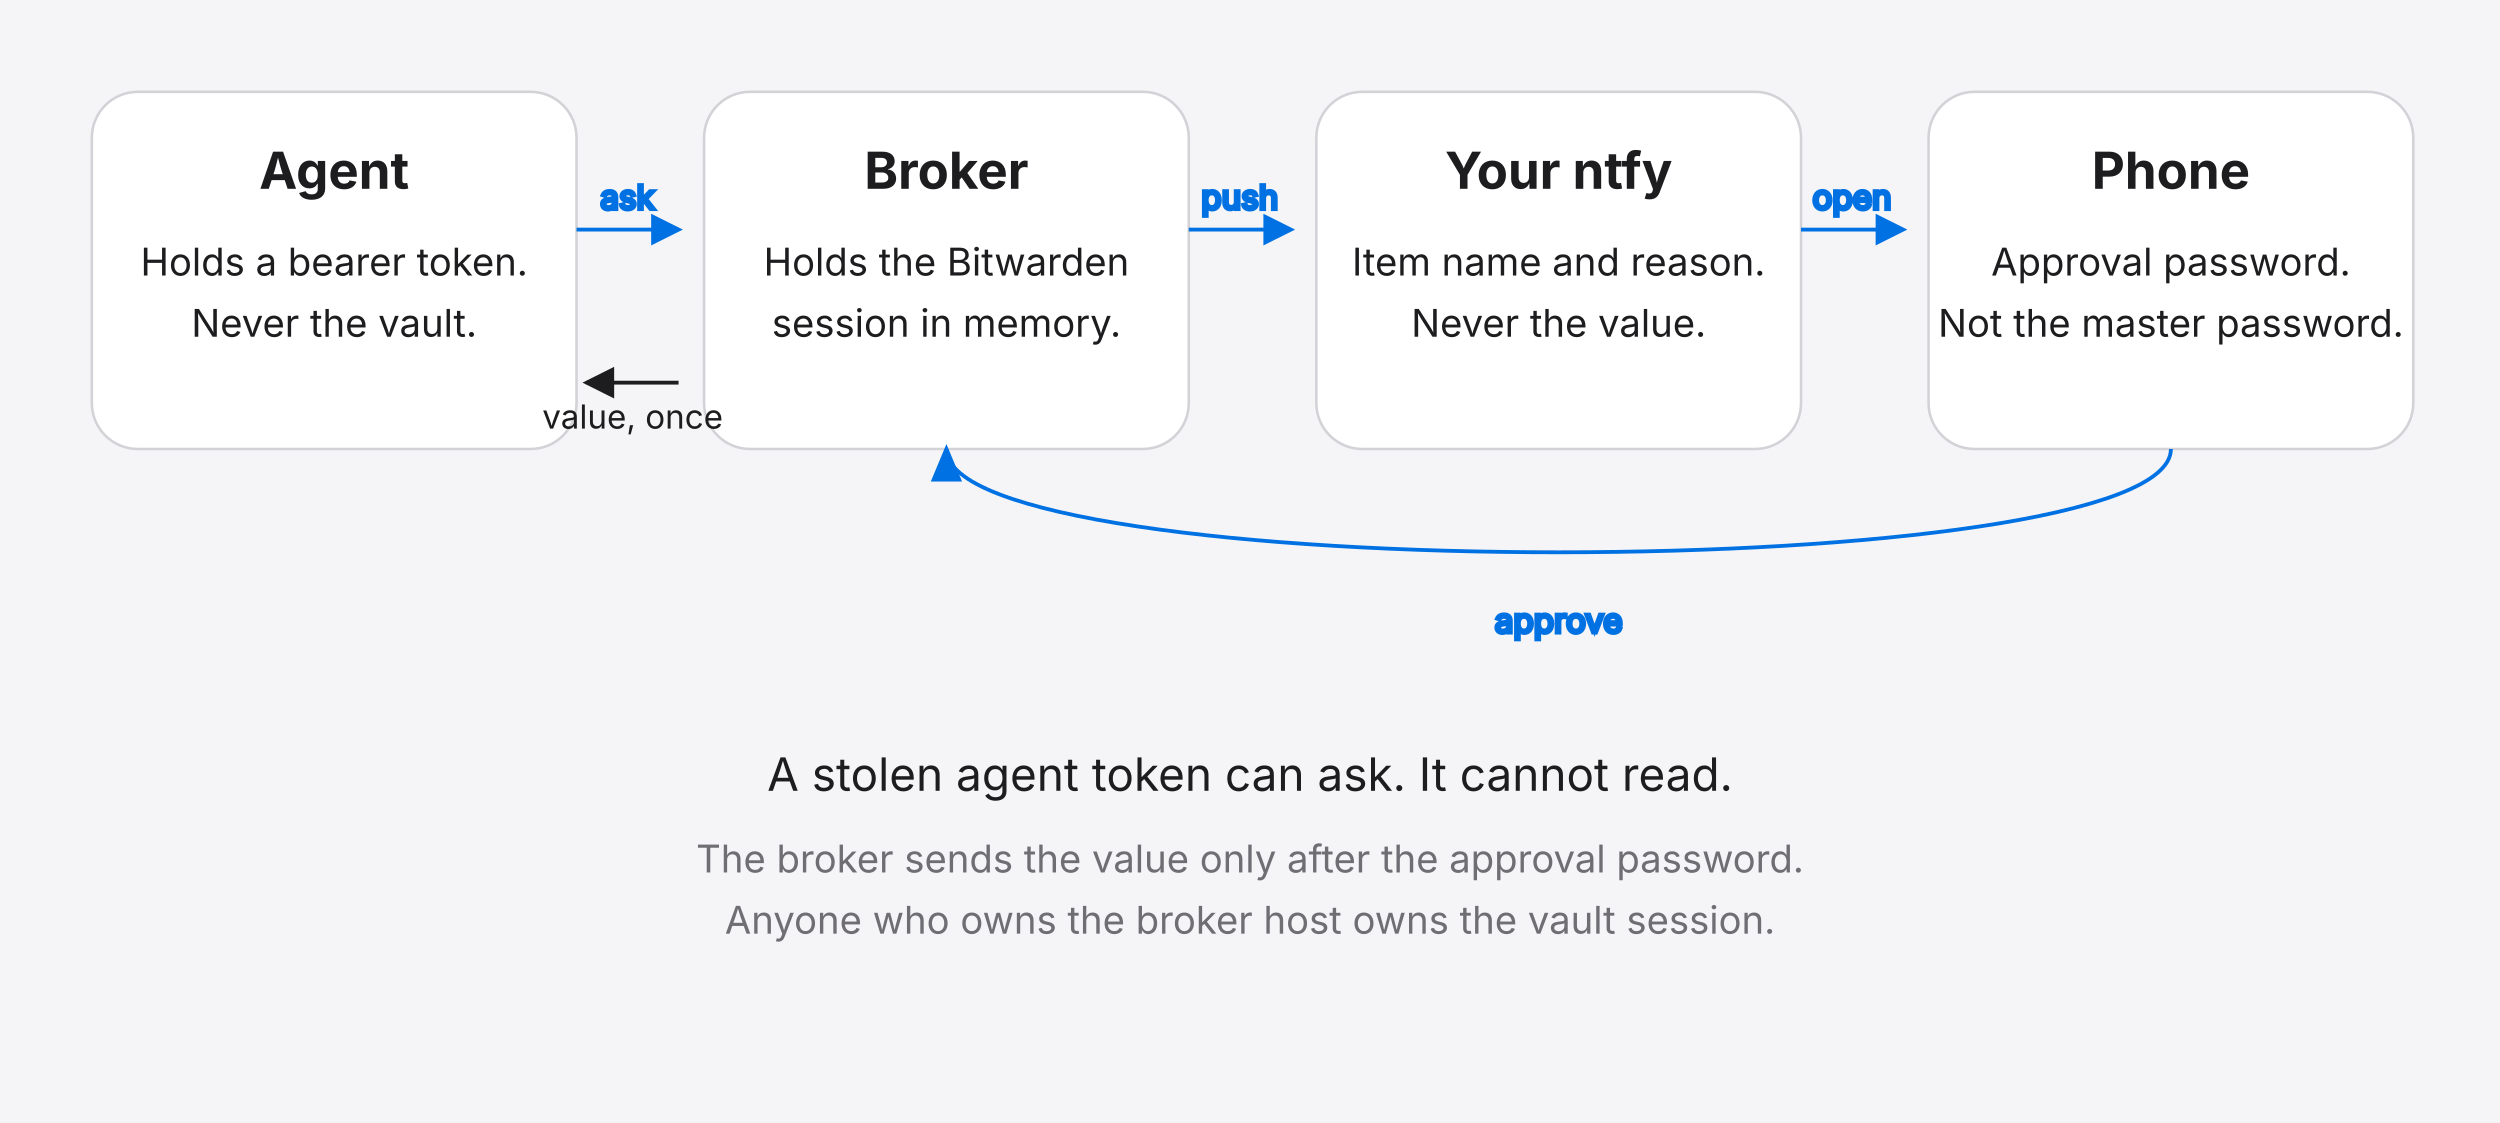
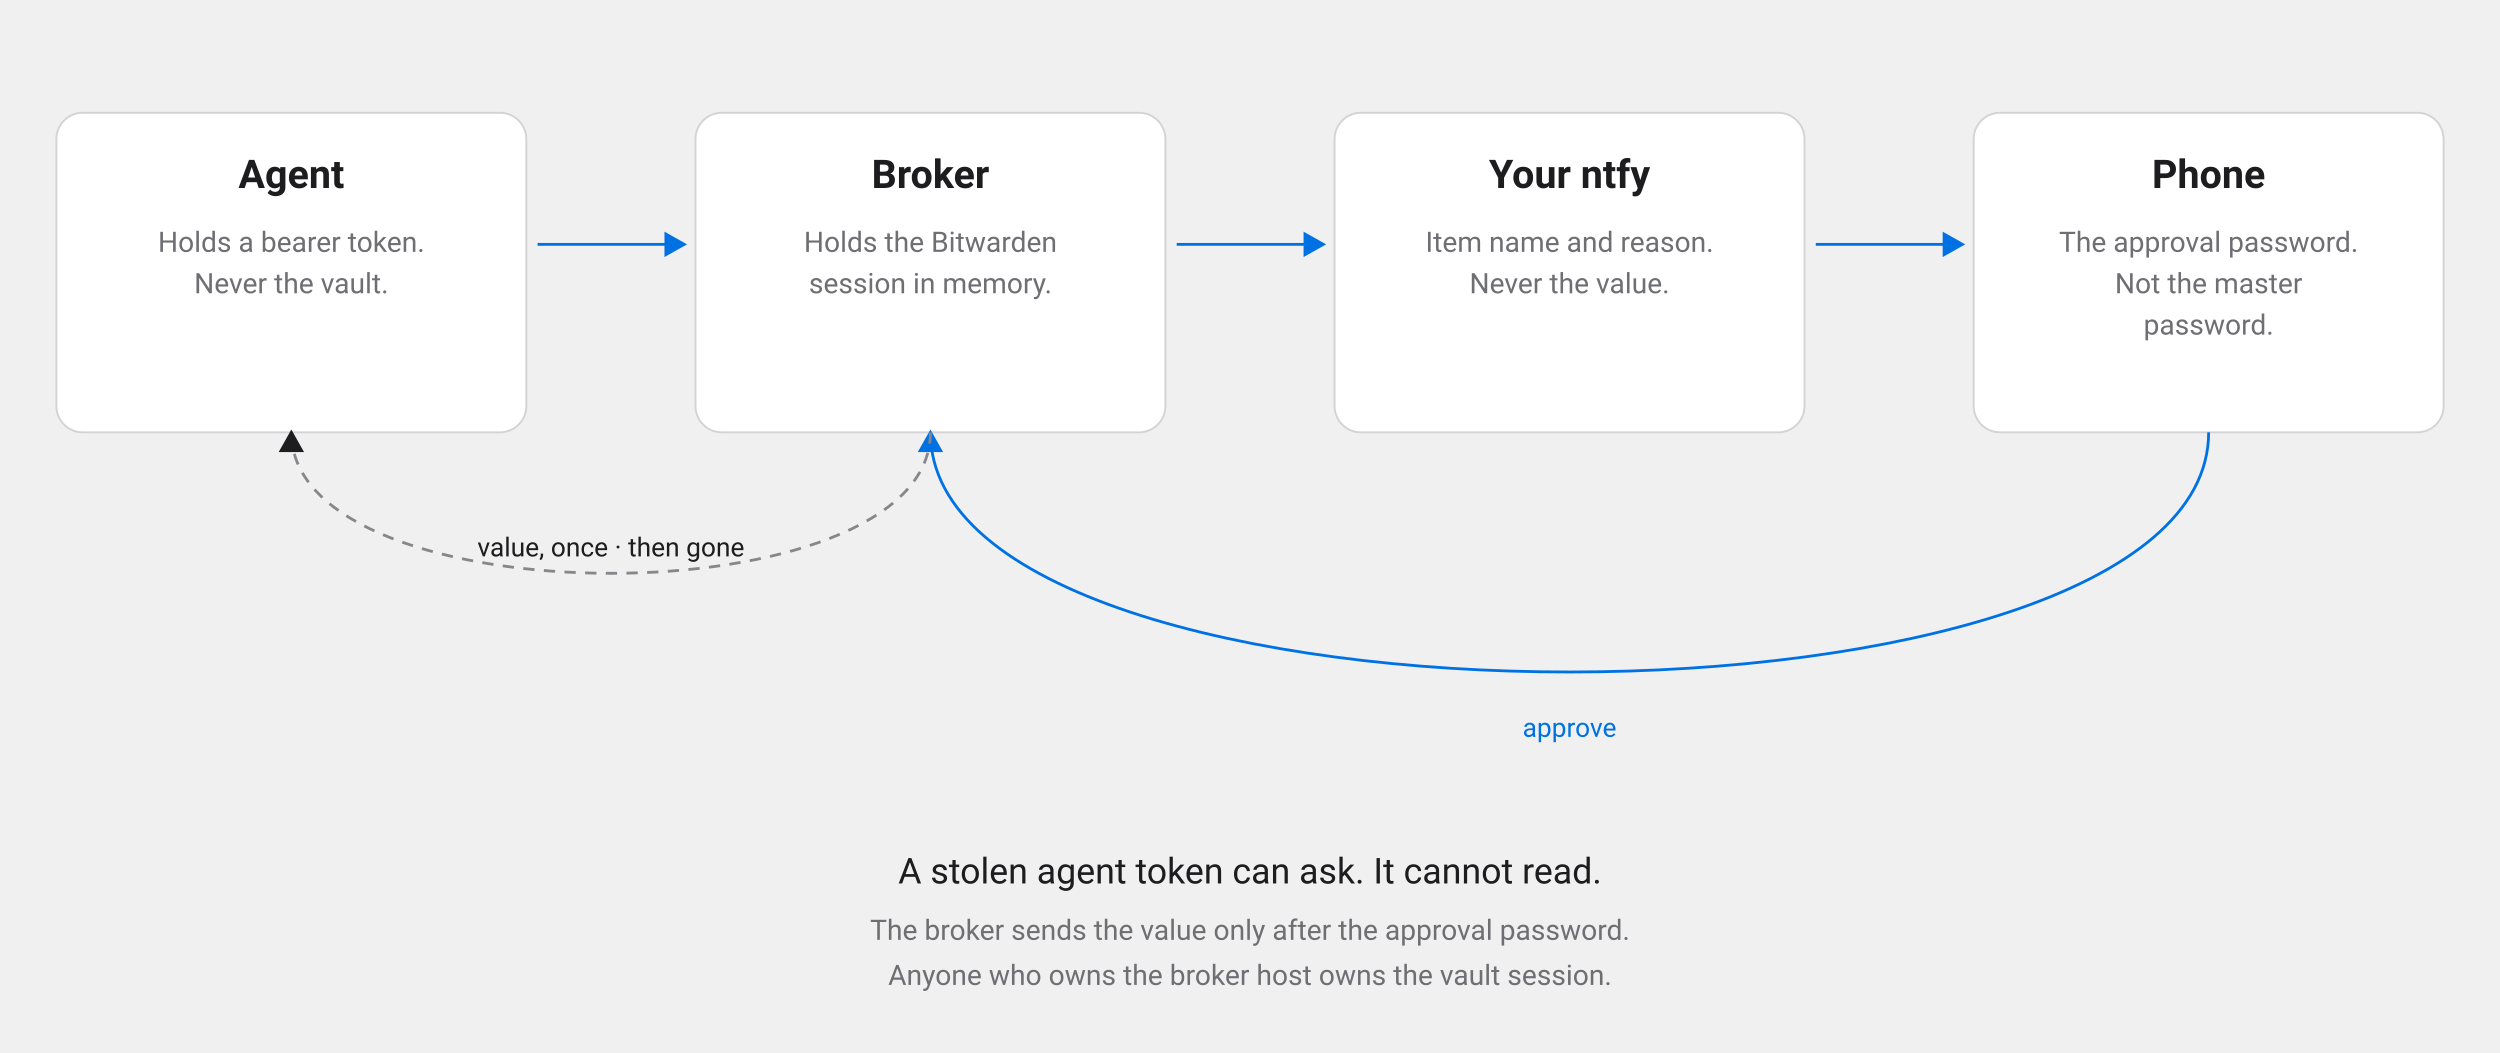
- <svg xmlns="http://www.w3.org/2000/svg" viewBox="0 0 980 440" font-family="-apple-system, BlinkMacSystemFont, Segoe UI, sans-serif">
-   <rect width="980" height="440" fill="#f5f5f7" />
-   <g fill="#fff" stroke="#d2d2d7">
-     <rect x="36" y="36" width="190" height="140" rx="18" />
-     <rect x="276" y="36" width="190" height="140" rx="18" />
-     <rect x="516" y="36" width="190" height="140" rx="18" />
-     <rect x="756" y="36" width="190" height="140" rx="18" />
+ <svg xmlns="http://www.w3.org/2000/svg" viewBox="0 0 1330 560" font-family="system-ui, -apple-system, 'Segoe UI', Roboto, sans-serif">
+   <defs>
+     <marker id="b" markerWidth="9" markerHeight="9" refX="7" refY="4.5" orient="auto">
+       <path d="M0 0 L8 4.5 L0 9 Z" fill="#0071e3" />
+     </marker>
+     <marker id="c" markerWidth="9" markerHeight="9" refX="7" refY="4.5" orient="auto">
+       <path d="M0 0 L8 4.5 L0 9 Z" fill="#1d1d1f" />
+     </marker>
+   </defs>
+   <g fill="#ffffff" stroke="#d2d2d7">
+     <rect x="30" y="60" width="250" height="170" rx="14" />
+     <rect x="370" y="60" width="250" height="170" rx="14" />
+     <rect x="710" y="60" width="250" height="170" rx="14" />
+     <rect x="1050" y="60" width="250" height="170" rx="14" />
  </g>
-   <g fill="#1d1d1f" font-size="15" text-anchor="middle">
-     <text x="131" y="74" font-size="20" font-weight="700">Agent</text>
-     <text x="131" y="108">Holds a bearer token.</text>
-     <text x="131" y="132">Never the vault.</text>
-     <text x="371" y="74" font-size="20" font-weight="700">Broker</text>
-     <text x="371" y="108">Holds the Bitwarden</text>
-     <text x="371" y="132">session in memory.</text>
-     <text x="611" y="74" font-size="20" font-weight="700">Your ntfy</text>
-     <text x="611" y="108">Item name and reason.</text>
-     <text x="611" y="132">Never the value.</text>
-     <text x="851" y="74" font-size="20" font-weight="700">Phone</text>
-     <text x="851" y="108">Approval password.</text>
-     <text x="851" y="132">Not the master password.</text>
+   <g text-anchor="middle">
+     <g fill="#1d1d1f" font-size="21" font-weight="700">
+       <text x="155" y="100">Agent</text>
+       <text x="495" y="100">Broker</text>
+       <text x="835" y="100">Your ntfy</text>
+       <text x="1175" y="100">Phone</text>
+     </g>
  </g>
-   <g fill="#0071e3" stroke="#0071e3" stroke-width="1.5" font-size="13" text-anchor="middle">
-     <line x1="226" y1="90" x2="266" y2="90" />
-     <polygon points="266,90 256,85 256,95" />
-     <text x="246" y="82">ask</text>
-     <line x1="466" y1="90" x2="506" y2="90" />
-     <polygon points="506,90 496,85 496,95" />
-     <text x="486" y="82">push</text>
-     <line x1="706" y1="90" x2="746" y2="90" />
-     <polygon points="746,90 736,85 736,95" />
-     <text x="726" y="82">open</text>
-     <path d="M851 176 C851 230 371 230 371 176" fill="none" />
-     <polygon points="371,176 366,188 376,188" />
-     <text x="611" y="248">approve</text>
+   <g fill="#6e6e73" font-size="15" text-anchor="middle">
+     <text x="155" y="134">Holds a bearer token.</text>
+     <text x="155" y="156">Never the vault.</text>
+     <text x="495" y="134">Holds the Bitwarden</text>
+     <text x="495" y="156">session in memory.</text>
+     <text x="835" y="134">Item name and reason.</text>
+     <text x="835" y="156">Never the value.</text>
+     <text x="1175" y="134">The approval password.</text>
+     <text x="1175" y="156">Not the master</text>
+     <text x="1175" y="178">password.</text>
  </g>
-   <g fill="#1d1d1f" stroke="#1d1d1f" stroke-width="1.5" font-size="13" text-anchor="middle">
-     <line x1="266" y1="150" x2="230" y2="150" />
-     <polygon points="230,150 240,145 240,155" />
-     <text x="248" y="168" stroke="none">value, once</text>
+   <g stroke="#0071e3" stroke-width="1.5" fill="none" marker-end="url(#b)" font-size="14">
+     <line x1="286" y1="130" x2="364" y2="130" />
+     <line x1="626" y1="130" x2="704" y2="130" />
+     <line x1="966" y1="130" x2="1044" y2="130" />
  </g>
-   <text x="490" y="310" text-anchor="middle" fill="#1d1d1f" font-size="18">A stolen agent token can ask. It cannot read.</text>
-   <text x="490" y="342" text-anchor="middle" fill="#6e6e73" font-size="15">The broker sends the value only after the approval password.</text>
-   <text x="490" y="366" text-anchor="middle" fill="#6e6e73" font-size="15">Anyone who owns the broker host owns the vault session.</text>
+   <path d="M1175 230 C1175 400 495 400 495 230" fill="none" stroke="#0071e3" stroke-width="1.5" marker-end="url(#b)" />
+   <text x="835" y="392" text-anchor="middle" fill="#0071e3" font-size="14">approve</text>
+   <path d="M495 230 C495 330 155 330 155 230" fill="none" stroke="#86868b" stroke-width="1.5" stroke-dasharray="6 5" marker-end="url(#c)" />
+   <text x="325" y="296" text-anchor="middle" fill="#1d1d1f" font-size="14">value, once · then gone</text>
+   <text x="665" y="470" text-anchor="middle" fill="#1d1d1f" font-size="19">A stolen agent token can ask. It cannot read.</text>
+   <text x="665" y="500" text-anchor="middle" fill="#6e6e73" font-size="15">The broker sends the value only after the approval password.</text>
+   <text x="665" y="524" text-anchor="middle" fill="#6e6e73" font-size="15">Anyone who owns the broker host owns the vault session.</text>
</svg>
